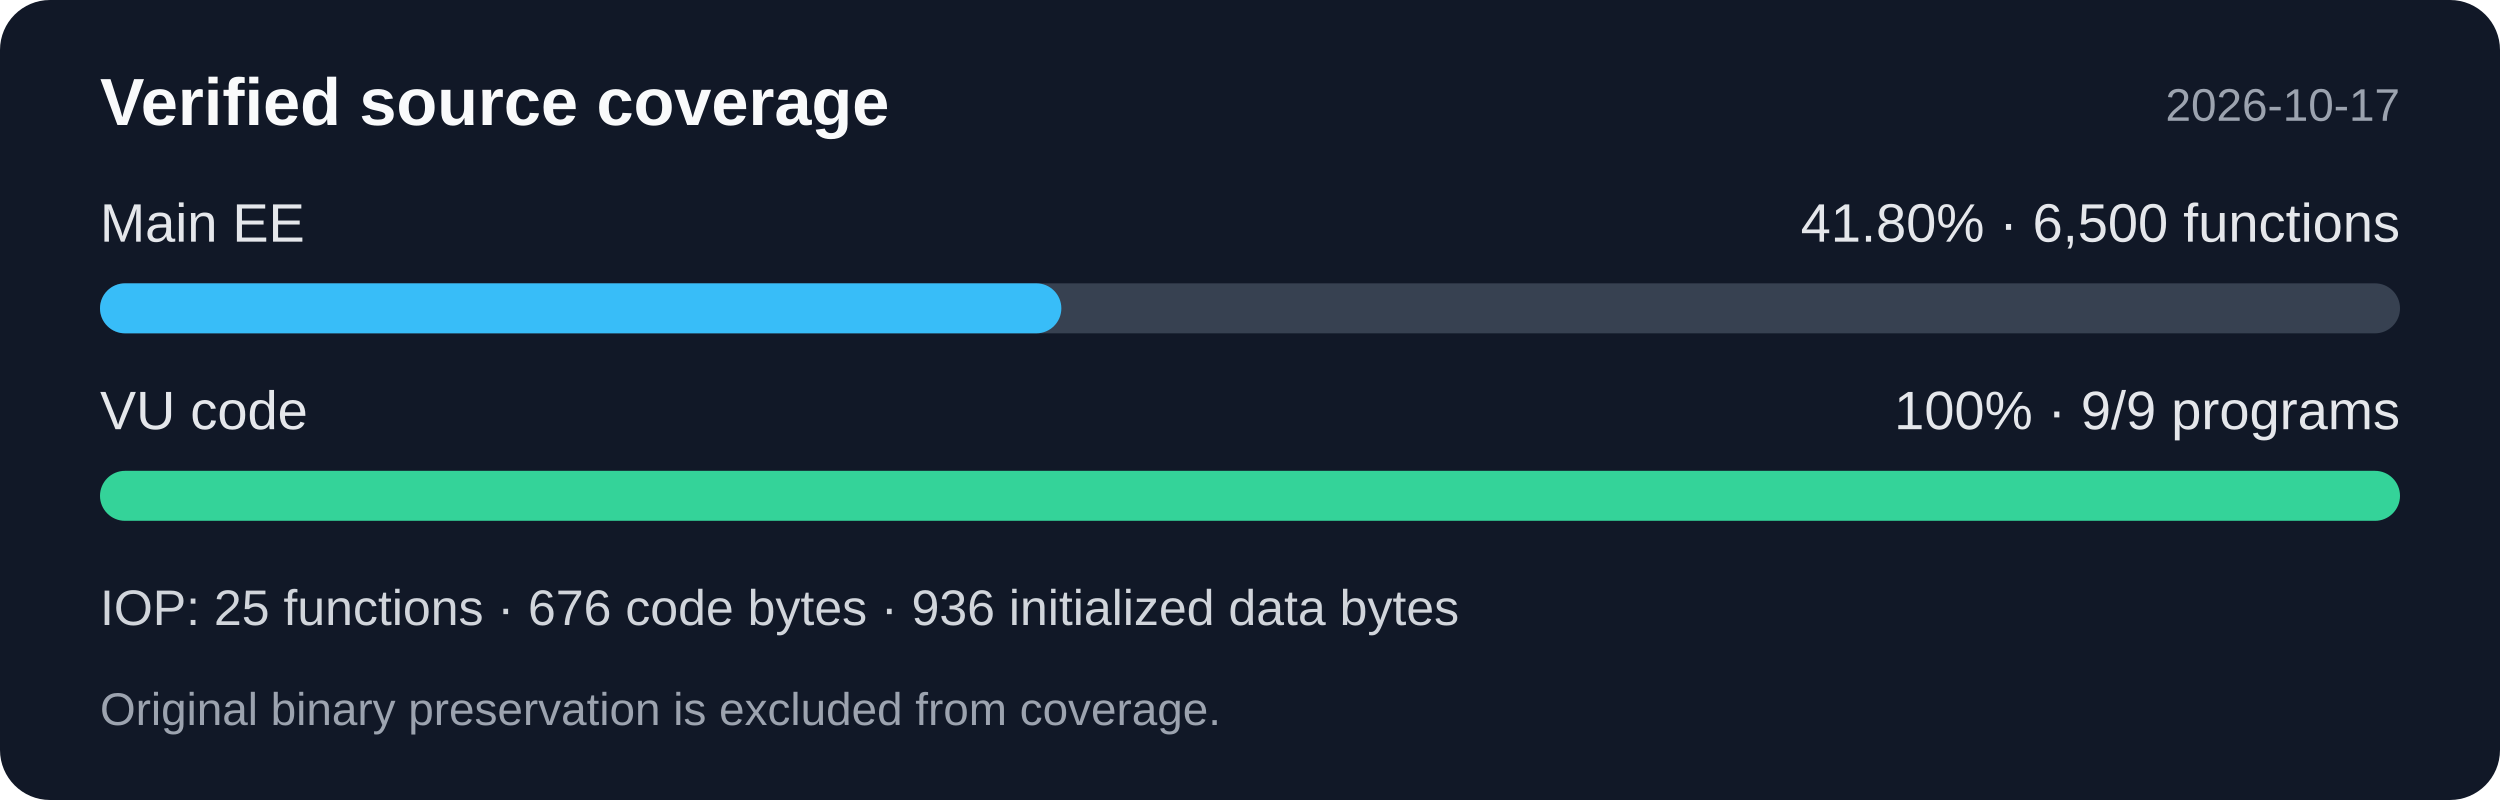
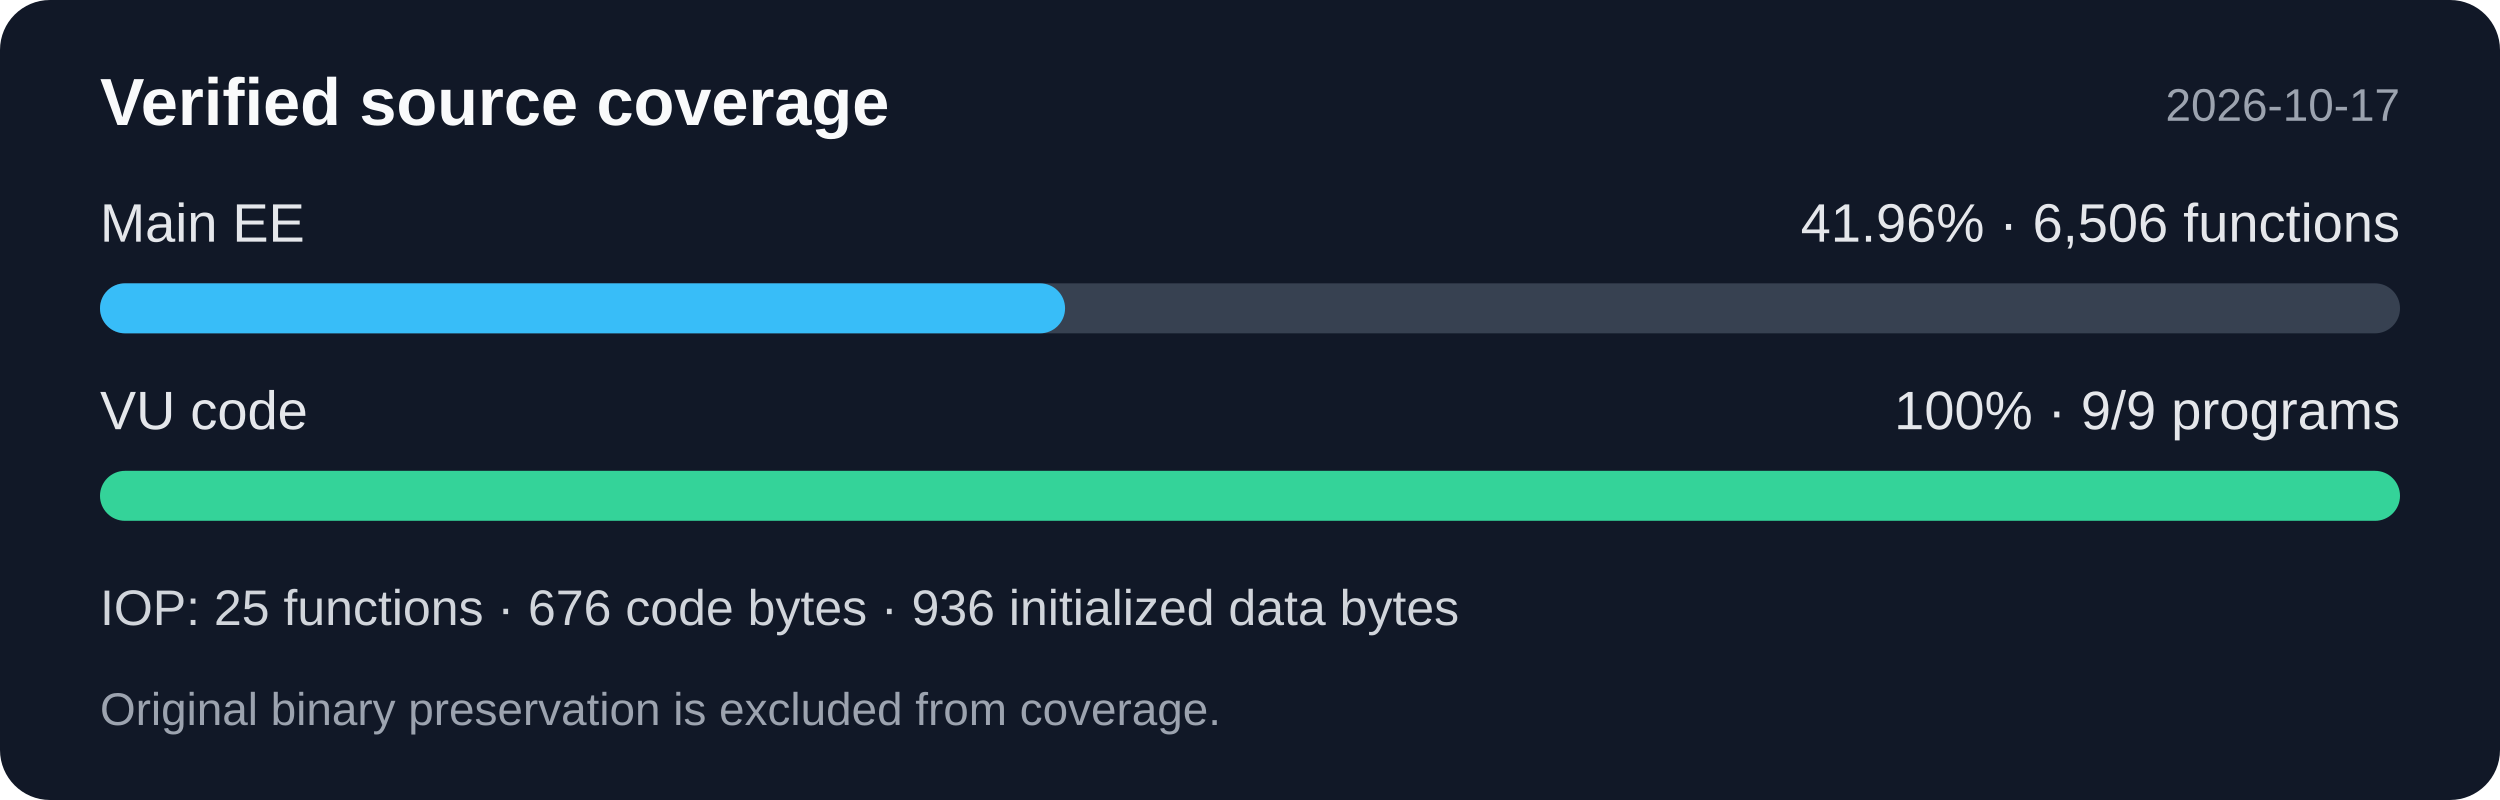
<svg xmlns="http://www.w3.org/2000/svg" width="600" height="192" viewBox="0 0 600 192" role="img" aria-labelledby="title desc">
  <rect width="600" height="192" rx="12" fill="#111827" />
  <g font-family="Segoe UI,Arial,sans-serif">
    <text x="24" y="30" fill="#f9fafb" font-size="16" font-weight="600">Verified source coverage</text>
    <text x="576" y="29" fill="#9ca3af" font-size="11" text-anchor="end">2026-10-17</text>
    <text x="24" y="58" fill="#e5e7eb" font-size="13">Main EE</text>
-     <text x="576" y="58" fill="#e5e7eb" font-size="13" text-anchor="end">41.80% · 6,500 functions</text>
+     <text x="576" y="58" fill="#e5e7eb" font-size="13" text-anchor="end">41.96% · 6,506 functions</text>
    <rect x="24" y="68" width="552" height="12" rx="6" fill="#374151" />
-     <rect x="24" y="68" width="230.724" height="12" rx="6" fill="#38bdf8" />
+     <rect x="24" y="68" width="231.615" height="12" rx="6" fill="#38bdf8" />
    <text x="24" y="103" fill="#e5e7eb" font-size="13">VU code</text>
    <text x="576" y="103" fill="#e5e7eb" font-size="13" text-anchor="end">100% · 9/9 programs</text>
    <rect x="24" y="113" width="552" height="12" rx="6" fill="#34d399" />
    <text x="24" y="150" fill="#d1d5db" font-size="12">IOP: 25 functions · 676 code bytes · 936 initialized data bytes</text>
    <text x="24" y="174" fill="#9ca3af" font-size="11">Original binary preservation is excluded from coverage.</text>
  </g>
</svg>
